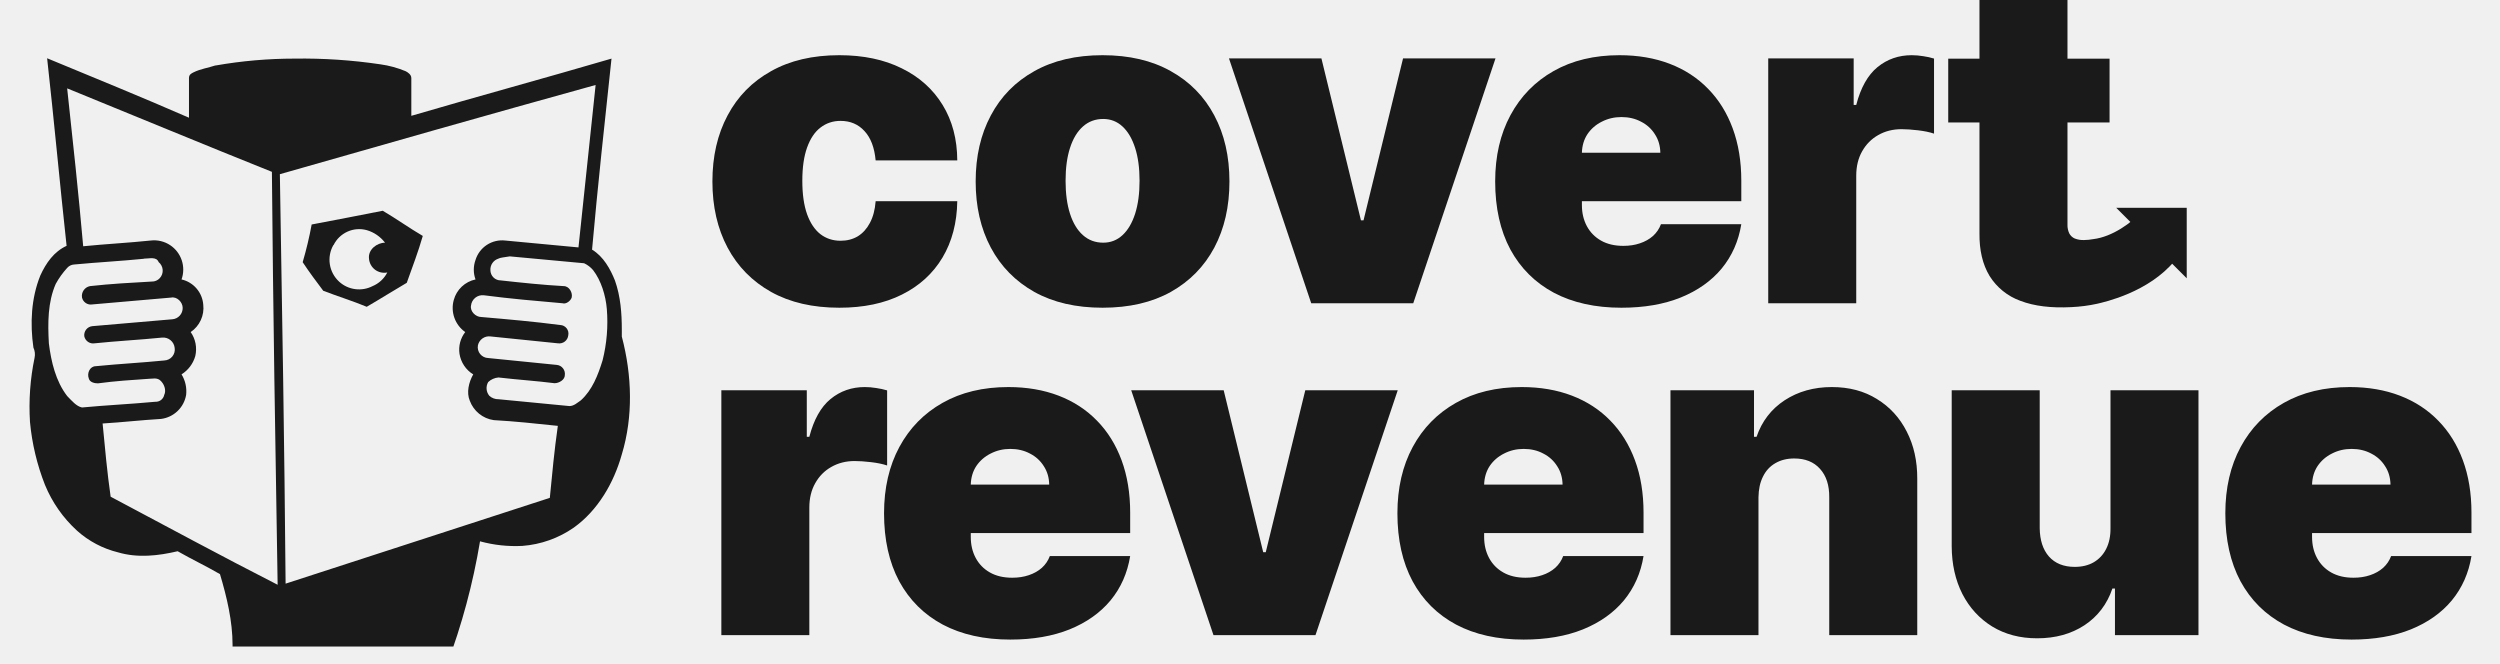
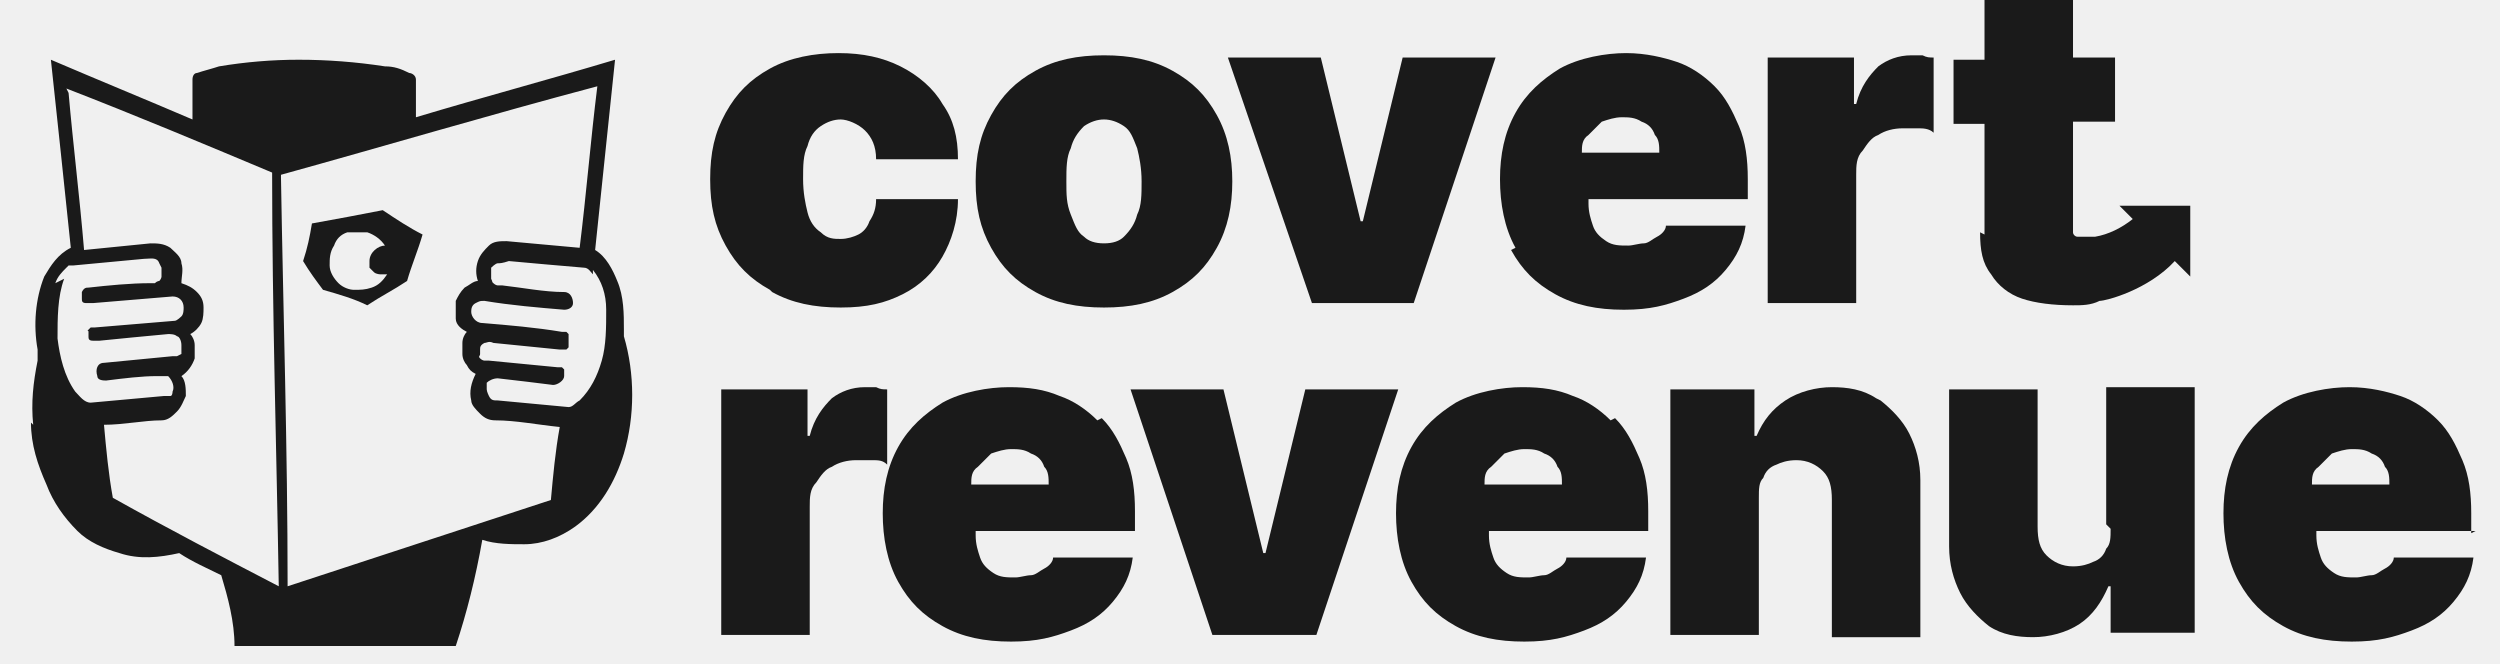
- <svg xmlns="http://www.w3.org/2000/svg" width="113" height="30" viewBox="0 0 113 30" fill="none">
-   <g clip-path="url(#clip0_43_133)">
-     <path d="M9.752 2.959C10.929 2.753 12.123 2.649 13.319 2.649C14.616 2.63 15.913 2.717 17.197 2.908C17.587 2.962 17.97 3.067 18.334 3.218C18.437 3.27 18.592 3.373 18.592 3.528V5.235C21.591 4.356 24.642 3.528 27.64 2.649C27.33 5.545 27.02 8.388 26.761 11.283C27.277 11.594 27.588 12.162 27.796 12.68C28.053 13.404 28.106 14.179 28.106 14.903V15.213C28.571 16.975 28.623 18.833 28.106 20.538C27.744 21.831 27.021 23.071 25.937 23.847C25.249 24.326 24.446 24.612 23.61 24.675C22.965 24.708 22.319 24.638 21.697 24.468C21.38 26.373 20.878 28.243 20.197 30.051C19.888 30.775 19.732 31.551 19.578 32.326C19.308 33.745 19.118 35.178 19.008 36.618C18.939 37.166 18.922 37.72 18.956 38.272C18.956 38.685 19.215 39.047 19.422 39.41C20.01 40.338 20.647 41.235 21.328 42.098C21.897 42.874 22.517 43.649 23.138 44.425C23.293 44.632 23.397 44.941 23.293 45.2C23.188 45.459 22.983 45.607 22.776 45.821C21.741 46.803 20.708 47.733 19.622 48.669C19.468 48.823 19.26 48.875 19.053 48.979C18.791 49.055 18.517 49.071 18.248 49.026C17.98 48.981 17.726 48.877 17.503 48.72C17.347 48.566 17.192 48.358 17.244 48.152C17.294 47.857 17.437 47.586 17.651 47.377C18.27 46.699 18.892 46.032 19.512 45.307C18.892 44.48 18.323 43.602 17.702 42.775C17.067 41.911 16.478 41.013 15.94 40.086C15.767 39.836 15.644 39.555 15.578 39.259C15.526 38.847 15.526 38.43 15.578 38.018C15.681 35.743 15.887 33.52 16.043 31.239C16.043 31.187 16.043 31.033 15.94 31.084C15.868 31.092 15.8 31.114 15.737 31.15C15.675 31.185 15.621 31.233 15.578 31.291C15.175 31.608 14.794 31.954 14.44 32.325C13.2 33.669 11.906 34.911 10.717 36.306C10.355 36.719 9.941 37.184 9.684 37.651C9.579 37.806 9.684 37.96 9.735 38.116C9.952 38.653 10.211 39.172 10.511 39.667C11.389 41.321 12.319 42.975 13.303 44.578C13.348 44.655 13.377 44.742 13.386 44.831C13.395 44.921 13.384 45.011 13.354 45.096C13.322 45.178 13.274 45.253 13.211 45.315C13.149 45.378 13.074 45.426 12.992 45.458C12.165 45.923 11.338 46.44 10.511 46.905C9.735 47.371 8.96 47.888 8.184 48.353C7.927 48.547 7.625 48.672 7.306 48.715C6.839 48.766 6.374 48.507 6.064 48.198C5.98 48.108 5.918 48 5.883 47.883C5.847 47.766 5.838 47.642 5.857 47.52C5.955 47.231 6.158 46.989 6.426 46.842C7.46 46.223 8.495 45.55 9.528 44.929C8.804 43.534 8.081 42.082 7.358 40.689C6.874 39.765 6.442 38.815 6.065 37.842C5.948 37.577 5.862 37.3 5.807 37.015C5.821 36.794 5.892 36.58 6.013 36.395C6.345 35.829 6.726 35.292 7.151 34.791C7.829 33.964 8.547 33.189 9.219 32.413C9.489 32.127 9.731 31.815 9.943 31.483C10.33 30.77 10.527 29.968 10.512 29.156C10.512 28.072 10.253 26.987 9.943 25.951C9.323 25.589 8.651 25.273 8.03 24.916C7.151 25.124 6.221 25.227 5.342 24.968C4.65 24.799 4.011 24.462 3.481 23.986C2.851 23.412 2.357 22.705 2.033 21.917C1.674 21.005 1.445 20.046 1.355 19.07C1.295 18.1 1.364 17.127 1.562 16.175C1.596 16.019 1.578 15.855 1.51 15.71C1.355 14.625 1.407 13.486 1.821 12.456C2.079 11.888 2.441 11.371 3.01 11.112C2.7 8.265 2.441 5.418 2.13 2.633C4.251 3.511 6.421 4.395 8.542 5.321V3.528C8.542 3.373 8.645 3.321 8.748 3.27C9.059 3.114 9.426 3.063 9.731 2.959M12.65 7.87C12.753 14.023 12.858 20.228 12.909 26.381L24.852 22.503C24.956 21.418 25.059 20.334 25.214 19.249C24.232 19.145 23.249 19.041 22.319 18.99C22.076 18.956 21.846 18.856 21.655 18.701C21.464 18.546 21.319 18.342 21.234 18.111C21.08 17.749 21.183 17.284 21.39 16.922C21.225 16.822 21.084 16.686 20.977 16.525C20.87 16.364 20.799 16.182 20.769 15.991C20.744 15.818 20.754 15.642 20.798 15.473C20.843 15.305 20.921 15.147 21.028 15.009C20.803 14.851 20.632 14.627 20.539 14.367C20.446 14.108 20.436 13.826 20.51 13.561C20.572 13.33 20.697 13.121 20.87 12.957C21.044 12.793 21.259 12.68 21.493 12.631C21.39 12.347 21.39 12.035 21.493 11.751C21.579 11.471 21.761 11.229 22.006 11.069C22.252 10.908 22.546 10.839 22.837 10.872C23.922 10.975 25.006 11.08 26.147 11.183C26.404 8.753 26.663 6.271 26.922 3.841C22.061 5.186 17.357 6.529 12.652 7.873M3.036 3.997C3.293 6.375 3.552 8.753 3.76 11.131C4.793 11.028 5.828 10.975 6.809 10.872C7.118 10.835 7.43 10.909 7.689 11.08C7.936 11.243 8.121 11.485 8.215 11.766C8.309 12.047 8.305 12.352 8.206 12.631C8.469 12.691 8.707 12.834 8.883 13.039C9.06 13.243 9.166 13.499 9.187 13.768C9.216 14.008 9.177 14.25 9.077 14.468C8.977 14.687 8.819 14.874 8.619 15.009C8.728 15.165 8.803 15.342 8.839 15.529C8.874 15.716 8.87 15.909 8.827 16.094C8.73 16.437 8.508 16.732 8.206 16.921C8.377 17.199 8.45 17.526 8.413 17.851C8.365 18.13 8.229 18.386 8.024 18.581C7.819 18.777 7.557 18.901 7.276 18.936C6.396 18.987 5.513 19.09 4.638 19.142C4.742 20.227 4.845 21.366 5.001 22.451C7.533 23.795 10.017 25.14 12.549 26.432C12.446 20.228 12.343 13.972 12.29 7.767C9.189 6.527 6.087 5.235 3.036 3.994M6.5 11.697C5.466 11.801 4.431 11.853 3.346 11.956C3.287 11.959 3.229 11.975 3.175 12.002C3.122 12.028 3.075 12.065 3.036 12.11C2.835 12.33 2.661 12.573 2.518 12.834C2.157 13.661 2.157 14.597 2.209 15.523C2.312 16.35 2.518 17.229 3.036 17.901C3.242 18.109 3.449 18.366 3.707 18.418C4.792 18.315 5.931 18.263 7.017 18.16C7.11 18.166 7.203 18.137 7.278 18.081C7.352 18.023 7.404 17.942 7.423 17.85C7.527 17.642 7.423 17.333 7.217 17.172C7.061 17.069 6.907 17.12 6.751 17.12C5.975 17.172 5.2 17.223 4.424 17.328C4.27 17.328 4.062 17.276 4.018 17.12C3.914 16.863 4.069 16.552 4.328 16.552C5.363 16.448 6.396 16.396 7.43 16.293C7.499 16.29 7.567 16.272 7.629 16.241C7.691 16.21 7.746 16.166 7.789 16.113C7.833 16.059 7.865 15.997 7.884 15.93C7.902 15.863 7.906 15.793 7.895 15.725C7.881 15.588 7.814 15.462 7.707 15.375C7.601 15.287 7.464 15.246 7.327 15.259C6.293 15.363 5.258 15.415 4.276 15.518C4.174 15.535 4.069 15.513 3.982 15.455C3.896 15.397 3.835 15.309 3.811 15.207C3.803 15.153 3.806 15.097 3.82 15.044C3.834 14.99 3.859 14.94 3.893 14.897C3.927 14.853 3.969 14.817 4.017 14.791C4.065 14.764 4.119 14.748 4.173 14.742C5.363 14.639 6.552 14.536 7.792 14.431C7.921 14.421 8.04 14.361 8.127 14.265C8.213 14.169 8.26 14.044 8.257 13.915C8.257 13.656 7.998 13.398 7.741 13.45L4.173 13.76C4.071 13.778 3.965 13.756 3.878 13.698C3.791 13.64 3.73 13.552 3.707 13.45C3.688 13.333 3.715 13.214 3.783 13.117C3.85 13.021 3.953 12.954 4.069 12.932C5.001 12.829 5.931 12.777 6.862 12.726C6.93 12.728 6.997 12.715 7.059 12.688C7.122 12.662 7.177 12.622 7.223 12.571C7.269 12.521 7.304 12.462 7.327 12.398C7.349 12.334 7.358 12.266 7.353 12.198C7.348 12.13 7.33 12.064 7.298 12.004C7.267 11.944 7.224 11.89 7.171 11.847C7.068 11.588 6.758 11.691 6.5 11.691M22.528 11.691C22.419 11.725 22.323 11.794 22.258 11.888C22.192 11.982 22.16 12.095 22.166 12.209C22.166 12.27 22.178 12.331 22.201 12.387C22.224 12.444 22.259 12.495 22.302 12.539C22.345 12.582 22.396 12.616 22.453 12.639C22.509 12.663 22.57 12.675 22.631 12.674C23.561 12.777 24.544 12.88 25.478 12.932C25.737 12.932 25.892 13.242 25.84 13.45C25.789 13.604 25.581 13.76 25.427 13.707C24.238 13.604 23.049 13.501 21.86 13.345C21.722 13.332 21.585 13.374 21.479 13.461C21.372 13.549 21.304 13.675 21.29 13.812C21.238 14.069 21.497 14.329 21.756 14.329C22.945 14.431 24.135 14.536 25.324 14.691C25.38 14.693 25.435 14.707 25.484 14.733C25.534 14.759 25.578 14.795 25.612 14.839C25.647 14.883 25.671 14.935 25.684 14.989C25.697 15.044 25.697 15.101 25.686 15.156C25.68 15.21 25.664 15.264 25.637 15.312C25.61 15.361 25.574 15.403 25.53 15.437C25.487 15.471 25.437 15.495 25.383 15.509C25.33 15.523 25.274 15.526 25.219 15.518C24.186 15.415 23.152 15.31 22.17 15.207C22.041 15.19 21.911 15.223 21.805 15.299C21.7 15.374 21.627 15.487 21.601 15.614C21.589 15.682 21.592 15.753 21.61 15.82C21.628 15.887 21.66 15.95 21.704 16.004C21.748 16.058 21.803 16.102 21.866 16.133C21.928 16.163 21.996 16.181 22.066 16.183L25.168 16.494C25.223 16.499 25.276 16.516 25.324 16.542C25.372 16.569 25.415 16.605 25.448 16.649C25.482 16.692 25.507 16.742 25.521 16.796C25.535 16.849 25.538 16.904 25.53 16.959C25.53 17.165 25.272 17.321 25.065 17.321C24.238 17.216 23.411 17.165 22.532 17.062C22.357 17.076 22.193 17.149 22.066 17.269C22.01 17.366 21.985 17.477 21.994 17.587C22.003 17.698 22.046 17.803 22.117 17.889C22.23 17.993 22.379 18.049 22.532 18.045C23.617 18.148 24.651 18.251 25.737 18.354C25.943 18.354 26.099 18.2 26.254 18.096C26.77 17.63 27.029 16.959 27.237 16.286C27.427 15.531 27.492 14.749 27.429 13.972C27.378 13.351 27.17 12.68 26.808 12.209C26.696 12.078 26.558 11.972 26.402 11.899C25.265 11.796 24.128 11.691 23.042 11.588C22.731 11.64 22.628 11.64 22.525 11.691H22.528Z" fill="#1A1A1A" />
-     <path d="M14.094 10.146C15.179 9.94 16.264 9.732 17.3 9.526C17.919 9.888 18.489 10.302 19.11 10.664C18.902 11.388 18.643 12.059 18.386 12.783C17.765 13.145 17.197 13.507 16.576 13.867C15.955 13.608 15.284 13.402 14.611 13.143C14.3 12.73 13.99 12.316 13.681 11.851C13.846 11.29 13.982 10.72 14.088 10.144M15.069 11.076C14.918 11.34 14.862 11.648 14.909 11.948C14.956 12.249 15.104 12.524 15.328 12.73C15.528 12.914 15.78 13.032 16.049 13.068C16.319 13.105 16.593 13.058 16.835 12.935C17.125 12.815 17.364 12.595 17.506 12.315C17.41 12.335 17.311 12.334 17.216 12.312C17.12 12.291 17.03 12.25 16.952 12.191C16.874 12.132 16.809 12.057 16.762 11.972C16.715 11.886 16.686 11.791 16.679 11.694C16.627 11.28 17.041 10.97 17.403 10.97C17.195 10.697 16.905 10.497 16.576 10.402C16.286 10.323 15.977 10.347 15.704 10.471C15.43 10.595 15.208 10.81 15.076 11.08L15.069 11.076Z" fill="#1A1A1A" />
+ <svg xmlns="http://www.w3.org/2000/svg" id="Layer_1" version="1.1" viewBox="0 0 113 30">
+   <defs>
+     <style>
+       .st0 {
+         fill: #1a1a1a;
+       }
+     </style>
+   </defs>
+   <g>
+     <path class="st0" d="M14.1,10.1c1.1-.2,2.2-.4,3.2-.6.6.4,1.2.8,1.8,1.1-.2.7-.5,1.4-.7,2.1-.6.4-1.2.7-1.8,1.1-.6-.3-1.3-.5-2-.7-.3-.4-.6-.8-.9-1.3.2-.6.3-1.1.4-1.7M15.1,11.1c-.2.3-.2.6-.2.9,0,.3.2.6.4.8.2.2.5.3.7.3.3,0,.5,0,.8-.1.3-.1.5-.3.7-.6,0,0-.2,0-.3,0,0,0-.2,0-.3-.1,0,0-.1-.1-.2-.2,0,0,0-.2,0-.3,0-.4.4-.7.7-.7-.2-.3-.5-.5-.8-.6-.3,0-.6,0-.9,0-.3.1-.5.3-.6.6h0Z" />
+     <path class="st0" d="M1.4,19.1c0,1,.3,1.9.7,2.8.3.8.8,1.5,1.4,2.1.5.5,1.2.8,1.9,1,.9.3,1.8.2,2.7,0,.6.4,1.3.7,1.9,1,.3,1,.6,2.1.6,3.2,0,0,0,0,0,0h10c.5-1.5.9-3.1,1.2-4.8.6.2,1.3.2,1.9.2.8,0,1.6-.3,2.3-.8,1.1-.8,1.8-2,2.2-3.3.5-1.7.5-3.6,0-5.3v-.3c0-.7,0-1.5-.3-2.2-.2-.5-.5-1.1-1-1.4.3-2.9.6-5.7.9-8.6-3,.9-6,1.7-9,2.6v-1.7c0-.2-.2-.3-.3-.3-.4-.2-.7-.3-1.1-.3-1.3-.2-2.6-.3-3.9-.3-1.2,0-2.4.1-3.6.3h0c-.3.1-.7.2-1,.3-.1,0-.2.1-.2.3v1.8c-2.1-.9-4.3-1.8-6.4-2.7.3,2.8.6,5.6.9,8.5-.6.3-.9.8-1.2,1.3-.4,1-.5,2.2-.3,3.3,0,.1,0,.3,0,.5-.2,1-.3,1.9-.2,2.9ZM26.8,12.2c.4.5.6,1.1.6,1.8,0,.8,0,1.6-.2,2.3-.2.7-.5,1.3-1,1.8-.2.1-.3.3-.5.3-1.1-.1-2.1-.2-3.2-.3-.2,0-.3,0-.4-.2,0,0-.1-.2-.1-.3,0-.1,0-.2,0-.3.1-.1.3-.2.5-.2.9.1,1.7.2,2.5.3.2,0,.5-.2.5-.4,0,0,0-.1,0-.2s0-.1,0-.1c0,0,0,0-.1-.1,0,0-.1,0-.2,0l-3.1-.3c0,0-.1,0-.2,0,0,0-.1,0-.2-.1s0-.1,0-.2,0-.1,0-.2c0-.1,0-.2.2-.3.1,0,.2-.1.4,0,1,.1,2,.2,3,.3,0,0,.1,0,.2,0,0,0,.1,0,.1,0,0,0,0,0,.1-.1,0,0,0-.1,0-.2,0,0,0-.1,0-.2,0,0,0-.1,0-.2,0,0,0,0-.1-.1,0,0-.1,0-.2,0-1.2-.2-2.4-.3-3.6-.4-.3,0-.5-.3-.5-.5,0-.1,0-.3.2-.4s.2-.1.4-.1c1.2.2,2.4.3,3.6.4.2,0,.4-.1.4-.3,0-.2-.1-.5-.4-.5-.9,0-1.9-.2-2.8-.3,0,0-.1,0-.2,0,0,0-.1,0-.2-.1s0,0-.1-.2c0,0,0-.1,0-.2,0-.1,0-.2,0-.3,0,0,.2-.2.3-.2h0c.1,0,.2,0,.5-.1,1.1.1,2.2.2,3.4.3.2,0,.3.2.4.3ZM12.7,7.9c4.7-1.3,9.4-2.7,14.3-4-.3,2.4-.5,4.9-.8,7.3-1.1-.1-2.2-.2-3.3-.3-.3,0-.6,0-.8.2-.2.2-.4.4-.5.7-.1.3-.1.6,0,.9-.2,0-.4.2-.6.3-.2.2-.3.4-.4.6,0,.3,0,.5,0,.8,0,.3.3.5.5.6-.1.1-.2.3-.2.5,0,.2,0,.3,0,.5,0,.2.1.4.2.5.1.2.2.3.4.4-.2.4-.3.8-.2,1.2,0,.2.2.4.4.6s.4.3.7.3c.9,0,1.9.2,2.9.3-.2,1.1-.3,2.2-.4,3.3l-11.9,3.9c0-6.2-.2-12.4-.3-18.5h0ZM3,4c3.1,1.2,6.2,2.5,9.3,3.8,0,6.2.2,12.5.3,18.7-2.5-1.3-5-2.6-7.5-4-.2-1.1-.3-2.2-.4-3.3.9,0,1.8-.2,2.6-.2.3,0,.5-.2.7-.4.2-.2.3-.5.4-.7,0-.3,0-.7-.2-.9.3-.2.5-.5.6-.8,0-.2,0-.4,0-.6,0-.2-.1-.4-.2-.5.2-.1.4-.3.5-.5.1-.2.1-.5.1-.7,0-.3-.1-.5-.3-.7-.2-.2-.4-.3-.7-.4,0-.3.1-.6,0-.9,0-.3-.3-.5-.5-.7-.3-.2-.6-.2-.9-.2-1,.1-2,.2-3,.3-.2-2.4-.5-4.8-.7-7.1h0ZM2.5,12.8c.1-.3.3-.5.5-.7,0,0,0,0,.1-.1,0,0,.1,0,.2,0,1.1-.1,2.1-.2,3.2-.3h0c.3,0,.6-.1.7.2,0,0,0,0,.1.2,0,0,0,.1,0,.2,0,0,0,.1,0,.2,0,0,0,.1-.1.2,0,0-.1,0-.2.1,0,0-.1,0-.2,0-.9,0-1.9.1-2.8.2-.1,0-.2,0-.3.2,0,0,0,.2,0,.3,0,.1,0,.2.2.2,0,0,.2,0,.3,0l3.6-.3c.3,0,.5.2.5.5,0,.1,0,.3-.1.4,0,0-.2.2-.3.2-1.2.1-2.4.2-3.6.3,0,0-.1,0-.2,0,0,0,0,0-.1.1s0,0,0,.1c0,0,0,.1,0,.2,0,.1,0,.2.2.2,0,0,.2,0,.3,0,1-.1,2-.2,3.1-.3.1,0,.3,0,.4.1.1,0,.2.2.2.4,0,0,0,.1,0,.2,0,0,0,.1,0,.2,0,0,0,0-.2.1,0,0-.1,0-.2,0-1,.1-2.1.2-3.1.3-.3,0-.4.3-.3.6,0,.2.3.2.4.2.8-.1,1.6-.2,2.3-.2.2,0,.3,0,.5,0,.2.2.3.5.2.7,0,0,0,.2-.1.2s-.2,0-.3,0c-1.1.1-2.2.2-3.3.3-.3,0-.5-.3-.7-.5-.5-.7-.7-1.6-.8-2.4,0-.9,0-1.9.3-2.7Z" />
  </g>
-   <g clip-path="url(#clip1_43_133)">
-     <path d="M95.352 2.652V5.534H88.06V2.652H95.352ZM89.472 0H93.45V10.16C93.446 10.294 93.474 10.427 93.53 10.548C93.584 10.65 93.67 10.732 93.775 10.779C93.91 10.832 94.055 10.856 94.2 10.85C94.34 10.848 94.48 10.834 94.618 10.808C95.475 10.708 96.388 10.046 96.767 9.581L98.304 11.779C97.119 13.216 95.122 13.653 94.791 13.73C94.408 13.814 94.019 13.864 93.627 13.882C92.714 13.93 91.948 13.836 91.328 13.6C90.746 13.392 90.252 12.994 89.926 12.469C89.614 11.952 89.463 11.309 89.472 10.539V0Z" fill="#1A1A1A" />
-     <path d="M95.653 9.393H98.84V12.579" fill="#1A1A1A" />
+   <g>
+     <path class="st0" d="M89.5,10.5c0,.8.1,1.4.5,1.9.3.5.8.9,1.4,1.1.6.2,1.4.3,2.3.3.4,0,.8,0,1.2-.2.3,0,2.2-.5,3.4-1.8l.7.7v-3.2h-3.2l.6.6c-.5.4-1.1.7-1.7.8-.1,0-.3,0-.4,0-.1,0-.3,0-.4,0-.1,0-.2-.1-.2-.2,0-.1,0-.3,0-.4v-4.6h1.9v-2.9h-1.9V0h-4v2.7h-1.4v2.9h1.4v5Z" />
+     <path class="st0" d="M86.4,2.5c-.6,0-1.1.2-1.5.5-.4.4-.8.9-1,1.7h-.1v-2.1h-3.9v11.1h4v-5.8c0-.4,0-.8.3-1.1.2-.3.4-.6.7-.7.3-.2.7-.3,1.1-.3s.5,0,.7,0,.5,0,.7.2v-3.4c-.2,0-.3,0-.5-.1-.2,0-.3,0-.5,0Z" />
+     <path class="st0" d="M68.3,11.3c.5.9,1.1,1.5,2,2,.9.5,1.9.7,3.1.7s1.9-.2,2.7-.5c.8-.3,1.4-.7,1.9-1.3.5-.6.8-1.2.9-2h-3.6c0,.2-.2.4-.4.5-.2.1-.4.3-.6.3-.2,0-.5.1-.7.1-.4,0-.7,0-1-.2-.3-.2-.5-.4-.6-.7-.1-.3-.2-.6-.2-1v-.2h7.2v-.9c0-.9-.1-1.7-.4-2.4-.3-.7-.6-1.3-1.1-1.8-.5-.5-1.1-.9-1.7-1.1s-1.4-.4-2.3-.4-2.1.2-3,.7c-.8.5-1.5,1.1-2,2-.5.9-.7,1.9-.7,3s.2,2.2.7,3.1ZM71.8,6.1c.2-.2.4-.4.6-.6.3-.1.6-.2.9-.2s.6,0,.9.2c.3.1.5.3.6.6.2.2.2.5.2.8h-3.5c0-.3,0-.6.3-.8Z" />
+     <polygon class="st0" points="63.9 13.7 67.6 2.6 63.4 2.6 61.6 10 61.5 10 59.7 2.6 55.5 2.6 59.3 13.7 63.9 13.7" />
+     <path class="st0" d="M46.8,13.2c.9.5,1.9.7,3.1.7s2.2-.2,3.1-.7c.9-.5,1.5-1.1,2-2,.5-.9.7-1.9.7-3s-.2-2.1-.7-3c-.5-.9-1.1-1.5-2-2-.9-.5-1.9-.7-3.1-.7s-2.2.2-3.1.7c-.9.5-1.5,1.1-2,2-.5.9-.7,1.8-.7,3s.2,2.1.7,3c.5.9,1.1,1.5,2,2ZM48.4,6.7c.1-.4.3-.7.6-1,.3-.2.6-.3.9-.3s.6.1.9.3.4.5.6,1c.1.4.2.9.2,1.5s0,1.1-.2,1.5c-.1.4-.3.7-.6,1-.2.2-.5.3-.9.3s-.7-.1-.9-.3c-.3-.2-.4-.5-.6-1s-.2-.9-.2-1.5,0-1.1.2-1.5Z" />
+     <path class="st0" d="M34.9,13.2c.9.5,1.9.7,3.1.7s2-.2,2.8-.6c.8-.4,1.4-1,1.8-1.7.4-.7.7-1.6.7-2.6h-3.7c0,.4-.1.7-.3,1-.1.3-.3.5-.5.6-.2.1-.5.2-.8.2s-.6,0-.9-.3c-.3-.2-.5-.5-.6-.9-.1-.4-.2-.9-.2-1.5s0-1.1.2-1.5c.1-.4.3-.7.6-.9.3-.2.6-.3.9-.3s.8.2,1.1.5c.3.3.5.7.5,1.3h3.7c0-1-.2-1.8-.7-2.5-.4-.7-1.1-1.3-1.9-1.7-.8-.4-1.7-.6-2.8-.6s-2.2.2-3.1.7c-.9.5-1.5,1.1-2,2-.5.9-.7,1.8-.7,3s.2,2.1.7,3c.5.9,1.1,1.5,2,2Z" />
+     <path class="st0" d="M72.8,19c-.5-.5-1.1-.9-1.7-1.1-.7-.3-1.4-.4-2.3-.4s-2.1.2-3,.7c-.8.5-1.5,1.1-2,2-.5.9-.7,1.9-.7,3s.2,2.2.7,3.1c.5.9,1.1,1.5,2,2,.9.5,1.9.7,3.1.7s1.9-.2,2.7-.5c.8-.3,1.4-.7,1.9-1.3.5-.6.8-1.2.9-2h-3.6c0,.2-.2.4-.4.5-.2.1-.4.3-.6.3-.2,0-.5.1-.7.1-.4,0-.7,0-1-.2-.3-.2-.5-.4-.6-.7-.1-.3-.2-.6-.2-1v-.2h7.2v-.9c0-.9-.1-1.7-.4-2.4-.3-.7-.6-1.3-1.1-1.8ZM67.1,21.9c0-.3,0-.6.3-.8.2-.2.4-.4.6-.6.3-.1.6-.2.9-.2s.6,0,.9.2c.3.1.5.3.6.6.2.2.2.5.2.8h-3.5Z" />
+     <path class="st0" d="M95.4,23.9c0,.4,0,.7-.2.9-.1.3-.3.5-.6.6-.2.1-.5.2-.9.2-.5,0-.9-.2-1.2-.5-.3-.3-.4-.7-.4-1.3v-6.2h-4v7.1c0,.8.2,1.5.5,2.1.3.6.8,1.1,1.3,1.5.6.4,1.3.5,2,.5s1.5-.2,2.1-.6c.6-.4,1-1,1.3-1.7h.1v2.1h3.8v-11.1h-4v6.2Z" />
+     <path class="st0" d="M111.7,24.1v-.9c0-.9-.1-1.7-.4-2.4-.3-.7-.6-1.3-1.1-1.8-.5-.5-1.1-.9-1.7-1.1s-1.4-.4-2.3-.4-2.1.2-3,.7c-.8.5-1.5,1.1-2,2-.5.9-.7,1.9-.7,3s.2,2.2.7,3.1c.5.9,1.1,1.5,2,2,.9.5,1.9.7,3.1.7s1.9-.2,2.7-.5c.8-.3,1.4-.7,1.9-1.3.5-.6.8-1.2.9-2h-3.6c0,.2-.2.4-.4.5-.2.1-.4.3-.6.3-.2,0-.5.1-.7.1-.4,0-.7,0-1-.2-.3-.2-.5-.4-.6-.7-.1-.3-.2-.6-.2-1v-.2h7.2ZM104.8,21.1c.2-.2.4-.4.6-.6.3-.1.6-.2.9-.2s.6,0,.9.2c.3.1.5.3.6.6.2.2.2.5.2.8h-3.5c0-.3,0-.6.3-.8Z" />
+     <path class="st0" d="M40.1,17.6c-.2,0-.3,0-.5-.1-.2,0-.3,0-.5,0-.6,0-1.1.2-1.5.5-.4.4-.8.9-1,1.7h-.1v-2.1h-3.9v11.1h4v-5.8c0-.4,0-.8.3-1.1.2-.3.4-.6.7-.7.3-.2.7-.3,1.1-.3s.5,0,.7,0c.3,0,.5,0,.7.2v-3.4Z" />
+     <path class="st0" d="M84.8,18c-.6-.4-1.3-.5-2-.5s-1.5.2-2.1.6c-.6.4-1,.9-1.3,1.6h-.1v-2.1h-3.8v11.1h4v-6.2c0-.4,0-.7.2-.9.1-.3.3-.5.6-.6.2-.1.5-.2.9-.2.5,0,.9.2,1.2.5.3.3.4.7.4,1.3v6.2h4v-7.1c0-.8-.2-1.5-.5-2.1-.3-.6-.8-1.1-1.3-1.5Z" />
+     <polygon class="st0" points="59 17.6 57.2 25 57.1 25 55.3 17.6 51.1 17.6 54.8 28.7 59.5 28.7 63.2 17.6 59 17.6" />
+     <path class="st0" d="M49.6,19c-.5-.5-1.1-.9-1.7-1.1-.7-.3-1.4-.4-2.3-.4s-2.1.2-3,.7c-.8.5-1.5,1.1-2,2-.5.9-.7,1.9-.7,3s.2,2.2.7,3.1c.5.9,1.1,1.5,2,2,.9.5,1.9.7,3.1.7s1.9-.2,2.7-.5c.8-.3,1.4-.7,1.9-1.3.5-.6.8-1.2.9-2h-3.6c0,.2-.2.4-.4.5-.2.1-.4.3-.6.3-.2,0-.5.1-.7.1-.4,0-.7,0-1-.2-.3-.2-.5-.4-.6-.7-.1-.3-.2-.6-.2-1v-.2h7.2v-.9c0-.9-.1-1.7-.4-2.4-.3-.7-.6-1.3-1.1-1.8ZM43.9,21.9c0-.3,0-.6.3-.8.2-.2.4-.4.6-.6.3-.1.6-.2.9-.2s.6,0,.9.2c.3.1.5.3.6.6.2.2.2.5.2.8h-3.5Z" />
  </g>
-   <path d="M79.924 13.707V2.639H83.786V4.743H83.902C84.103 3.965 84.423 3.396 84.86 3.036C85.302 2.675 85.818 2.495 86.409 2.495C86.582 2.495 86.753 2.51 86.921 2.538C87.094 2.562 87.259 2.598 87.418 2.647V6.04C87.221 5.973 86.978 5.923 86.69 5.889C86.402 5.855 86.155 5.839 85.948 5.839C85.559 5.839 85.208 5.927 84.896 6.105C84.589 6.278 84.346 6.523 84.168 6.84C83.991 7.152 83.902 7.52 83.902 7.943V13.707H79.924Z" fill="#1A1A1A" />
-   <path d="M73.289 13.909C72.107 13.909 71.088 13.683 70.234 13.231C69.383 12.775 68.728 12.122 68.266 11.271C67.81 10.416 67.582 9.393 67.582 8.202C67.582 7.059 67.812 6.059 68.274 5.204C68.735 4.349 69.386 3.684 70.226 3.209C71.067 2.733 72.059 2.495 73.202 2.495C74.038 2.495 74.794 2.625 75.472 2.884C76.149 3.144 76.728 3.521 77.208 4.016C77.689 4.506 78.059 5.101 78.318 5.803C78.577 6.504 78.707 7.294 78.707 8.173V9.095H68.821V6.905H75.047C75.042 6.588 74.96 6.309 74.802 6.069C74.648 5.824 74.439 5.634 74.175 5.5C73.915 5.361 73.62 5.291 73.289 5.291C72.967 5.291 72.671 5.361 72.402 5.5C72.133 5.634 71.917 5.822 71.754 6.062C71.595 6.302 71.511 6.583 71.502 6.905V9.268C71.502 9.624 71.576 9.941 71.725 10.22C71.874 10.498 72.088 10.717 72.366 10.875C72.645 11.034 72.981 11.113 73.375 11.113C73.649 11.113 73.899 11.075 74.124 10.998C74.355 10.921 74.552 10.81 74.715 10.666C74.879 10.517 74.999 10.339 75.076 10.133H78.707C78.582 10.902 78.287 11.569 77.821 12.136C77.355 12.698 76.738 13.135 75.969 13.447C75.205 13.755 74.312 13.909 73.289 13.909Z" fill="#1A1A1A" />
-   <path d="M67.597 2.639L63.879 13.707H59.267L55.549 2.639H59.728L61.515 9.96H61.631L63.418 2.639H67.597Z" fill="#1A1A1A" />
-   <path d="M49.836 13.909C48.635 13.909 47.607 13.671 46.752 13.195C45.897 12.715 45.241 12.047 44.785 11.192C44.328 10.332 44.1 9.336 44.1 8.202C44.1 7.068 44.328 6.074 44.785 5.219C45.241 4.359 45.897 3.691 46.752 3.216C47.607 2.735 48.635 2.495 49.836 2.495C51.037 2.495 52.065 2.735 52.92 3.216C53.775 3.691 54.431 4.359 54.887 5.219C55.343 6.074 55.571 7.068 55.571 8.202C55.571 9.336 55.343 10.332 54.887 11.192C54.431 12.047 53.775 12.715 52.92 13.195C52.065 13.671 51.037 13.909 49.836 13.909ZM49.865 10.969C50.201 10.969 50.492 10.856 50.736 10.63C50.981 10.404 51.171 10.082 51.306 9.665C51.44 9.247 51.508 8.75 51.508 8.173C51.508 7.592 51.44 7.095 51.306 6.682C51.171 6.264 50.981 5.942 50.736 5.716C50.492 5.49 50.201 5.377 49.865 5.377C49.509 5.377 49.204 5.49 48.95 5.716C48.695 5.942 48.5 6.264 48.366 6.682C48.231 7.095 48.164 7.592 48.164 8.173C48.164 8.75 48.231 9.247 48.366 9.665C48.5 10.082 48.695 10.404 48.95 10.63C49.204 10.856 49.509 10.969 49.865 10.969Z" fill="#1A1A1A" />
-   <path d="M37.937 13.909C36.736 13.909 35.708 13.671 34.853 13.195C33.998 12.715 33.342 12.047 32.886 11.192C32.429 10.332 32.201 9.336 32.201 8.202C32.201 7.068 32.429 6.074 32.886 5.219C33.342 4.359 33.998 3.691 34.853 3.216C35.708 2.735 36.736 2.495 37.937 2.495C39.022 2.495 39.961 2.692 40.754 3.086C41.551 3.475 42.169 4.028 42.606 4.743C43.043 5.454 43.264 6.29 43.269 7.251H39.579C39.526 6.67 39.358 6.228 39.075 5.925C38.796 5.618 38.436 5.464 37.994 5.464C37.648 5.464 37.346 5.565 37.086 5.766C36.827 5.963 36.625 6.264 36.481 6.667C36.337 7.066 36.265 7.568 36.265 8.173C36.265 8.778 36.337 9.283 36.481 9.686C36.625 10.085 36.827 10.385 37.086 10.587C37.346 10.784 37.648 10.882 37.994 10.882C38.287 10.882 38.547 10.815 38.772 10.681C38.998 10.541 39.181 10.339 39.32 10.075C39.464 9.806 39.55 9.48 39.579 9.095H43.269C43.254 10.07 43.031 10.921 42.598 11.646C42.166 12.367 41.554 12.924 40.761 13.318C39.973 13.712 39.032 13.909 37.937 13.909Z" fill="#1A1A1A" />
-   <path d="M32.605 28.707V17.639H36.467V19.743H36.582C36.784 18.965 37.103 18.396 37.54 18.036C37.982 17.675 38.498 17.495 39.089 17.495C39.262 17.495 39.433 17.51 39.601 17.538C39.774 17.562 39.94 17.599 40.098 17.646V21.04C39.901 20.973 39.659 20.923 39.37 20.889C39.082 20.855 38.835 20.839 38.628 20.839C38.239 20.839 37.889 20.927 37.576 21.105C37.269 21.278 37.026 21.523 36.849 21.84C36.671 22.152 36.582 22.52 36.582 22.942V28.707H32.605ZM45.666 28.909C44.484 28.909 43.466 28.683 42.611 28.231C41.76 27.775 41.105 27.122 40.643 26.271C40.187 25.416 39.959 24.393 39.959 23.202C39.959 22.059 40.19 21.059 40.651 20.204C41.112 19.349 41.763 18.684 42.603 18.209C43.444 17.733 44.436 17.495 45.579 17.495C46.415 17.495 47.172 17.625 47.849 17.884C48.526 18.144 49.105 18.521 49.585 19.016C50.066 19.506 50.436 20.101 50.695 20.802C50.954 21.504 51.084 22.294 51.084 23.173V24.095H41.198V21.905H47.424C47.419 21.588 47.337 21.309 47.179 21.069C47.025 20.824 46.816 20.634 46.552 20.5C46.292 20.361 45.997 20.291 45.666 20.291C45.344 20.291 45.048 20.361 44.779 20.5C44.51 20.634 44.294 20.822 44.131 21.062C43.972 21.302 43.888 21.583 43.879 21.905V24.268C43.879 24.624 43.953 24.941 44.102 25.22C44.251 25.498 44.465 25.717 44.743 25.875C45.022 26.034 45.358 26.113 45.752 26.113C46.026 26.113 46.276 26.075 46.502 25.998C46.732 25.921 46.929 25.81 47.092 25.666C47.256 25.517 47.376 25.34 47.453 25.133H51.084C50.959 25.902 50.664 26.569 50.198 27.136C49.732 27.698 49.115 28.135 48.346 28.448C47.582 28.755 46.689 28.909 45.666 28.909ZM63.178 17.639L59.46 28.707H54.849L51.13 17.639H55.31L57.097 24.96H57.212L58.999 17.639H63.178ZM68.87 28.909C67.688 28.909 66.67 28.683 65.815 28.231C64.964 27.775 64.309 27.122 63.848 26.271C63.391 25.416 63.163 24.393 63.163 23.202C63.163 22.059 63.394 21.059 63.855 20.204C64.316 19.349 64.967 18.684 65.808 18.209C66.648 17.733 67.64 17.495 68.783 17.495C69.619 17.495 70.376 17.625 71.053 17.884C71.73 18.144 72.309 18.521 72.79 19.016C73.27 19.506 73.64 20.101 73.899 20.802C74.159 21.504 74.288 22.294 74.288 23.173V24.095H64.402V21.905H70.628C70.623 21.588 70.541 21.309 70.383 21.069C70.229 20.824 70.02 20.634 69.756 20.5C69.497 20.361 69.201 20.291 68.87 20.291C68.548 20.291 68.252 20.361 67.984 20.5C67.715 20.634 67.498 20.822 67.335 21.062C67.177 21.302 67.093 21.583 67.083 21.905V24.268C67.083 24.624 67.157 24.941 67.306 25.22C67.455 25.498 67.669 25.717 67.948 25.875C68.226 26.034 68.562 26.113 68.956 26.113C69.23 26.113 69.48 26.075 69.706 25.998C69.936 25.921 70.133 25.81 70.296 25.666C70.46 25.517 70.58 25.34 70.657 25.133H74.288C74.163 25.902 73.868 26.569 73.402 27.136C72.936 27.698 72.319 28.135 71.55 28.448C70.787 28.755 69.893 28.909 68.87 28.909ZM79.483 22.481V28.707H75.505V17.639H79.281V19.743H79.397C79.637 19.042 80.059 18.492 80.665 18.093C81.275 17.695 81.986 17.495 82.797 17.495C83.58 17.495 84.26 17.675 84.837 18.036C85.418 18.391 85.867 18.881 86.184 19.506C86.506 20.13 86.664 20.843 86.66 21.646V28.707H82.682V22.481C82.687 21.934 82.548 21.504 82.264 21.192C81.986 20.879 81.597 20.723 81.097 20.723C80.77 20.723 80.484 20.795 80.24 20.939C79.999 21.079 79.814 21.28 79.685 21.545C79.555 21.804 79.488 22.116 79.483 22.481ZM95.394 23.865V17.639H99.371V28.707H95.596V26.603H95.48C95.24 27.309 94.82 27.861 94.219 28.26C93.619 28.654 92.906 28.851 92.079 28.851C91.306 28.851 90.629 28.673 90.047 28.318C89.471 27.962 89.022 27.472 88.7 26.848C88.383 26.223 88.222 25.508 88.217 24.701V17.639H92.195V23.865C92.2 24.413 92.339 24.842 92.613 25.155C92.891 25.467 93.28 25.623 93.78 25.623C94.111 25.623 94.397 25.553 94.637 25.414C94.882 25.27 95.07 25.068 95.199 24.809C95.334 24.545 95.399 24.23 95.394 23.865ZM106.292 28.909C105.11 28.909 104.092 28.683 103.237 28.231C102.386 27.775 101.731 27.122 101.269 26.271C100.813 25.416 100.585 24.393 100.585 23.202C100.585 22.059 100.815 21.059 101.277 20.204C101.738 19.349 102.389 18.684 103.229 18.209C104.07 17.733 105.062 17.495 106.205 17.495C107.041 17.495 107.798 17.625 108.475 17.884C109.152 18.144 109.731 18.521 110.211 19.016C110.692 19.506 111.062 20.101 111.321 20.802C111.58 21.504 111.71 22.294 111.71 23.173V24.095H101.824V21.905H108.05C108.045 21.588 107.963 21.309 107.805 21.069C107.651 20.824 107.442 20.634 107.178 20.5C106.918 20.361 106.623 20.291 106.292 20.291C105.97 20.291 105.674 20.361 105.405 20.5C105.136 20.634 104.92 20.822 104.757 21.062C104.598 21.302 104.514 21.583 104.505 21.905V24.268C104.505 24.624 104.579 24.941 104.728 25.22C104.877 25.498 105.091 25.717 105.369 25.875C105.648 26.034 105.984 26.113 106.378 26.113C106.652 26.113 106.902 26.075 107.127 25.998C107.358 25.921 107.555 25.81 107.718 25.666C107.882 25.517 108.002 25.34 108.079 25.133H111.71C111.585 25.902 111.29 26.569 110.824 27.136C110.358 27.698 109.741 28.135 108.972 28.448C108.208 28.755 107.315 28.909 106.292 28.909Z" fill="#1A1A1A" />
-   <defs>
-     <clipPath id="clip0_43_133">
-       <rect width="29.829" height="27.931" fill="white" transform="translate(1.52588e-05 1.29309)" />
-     </clipPath>
-     <clipPath id="clip1_43_133">
-       <rect width="10.779" height="13.89" fill="white" transform="translate(88.0604)" />
-     </clipPath>
-   </defs>
</svg>
